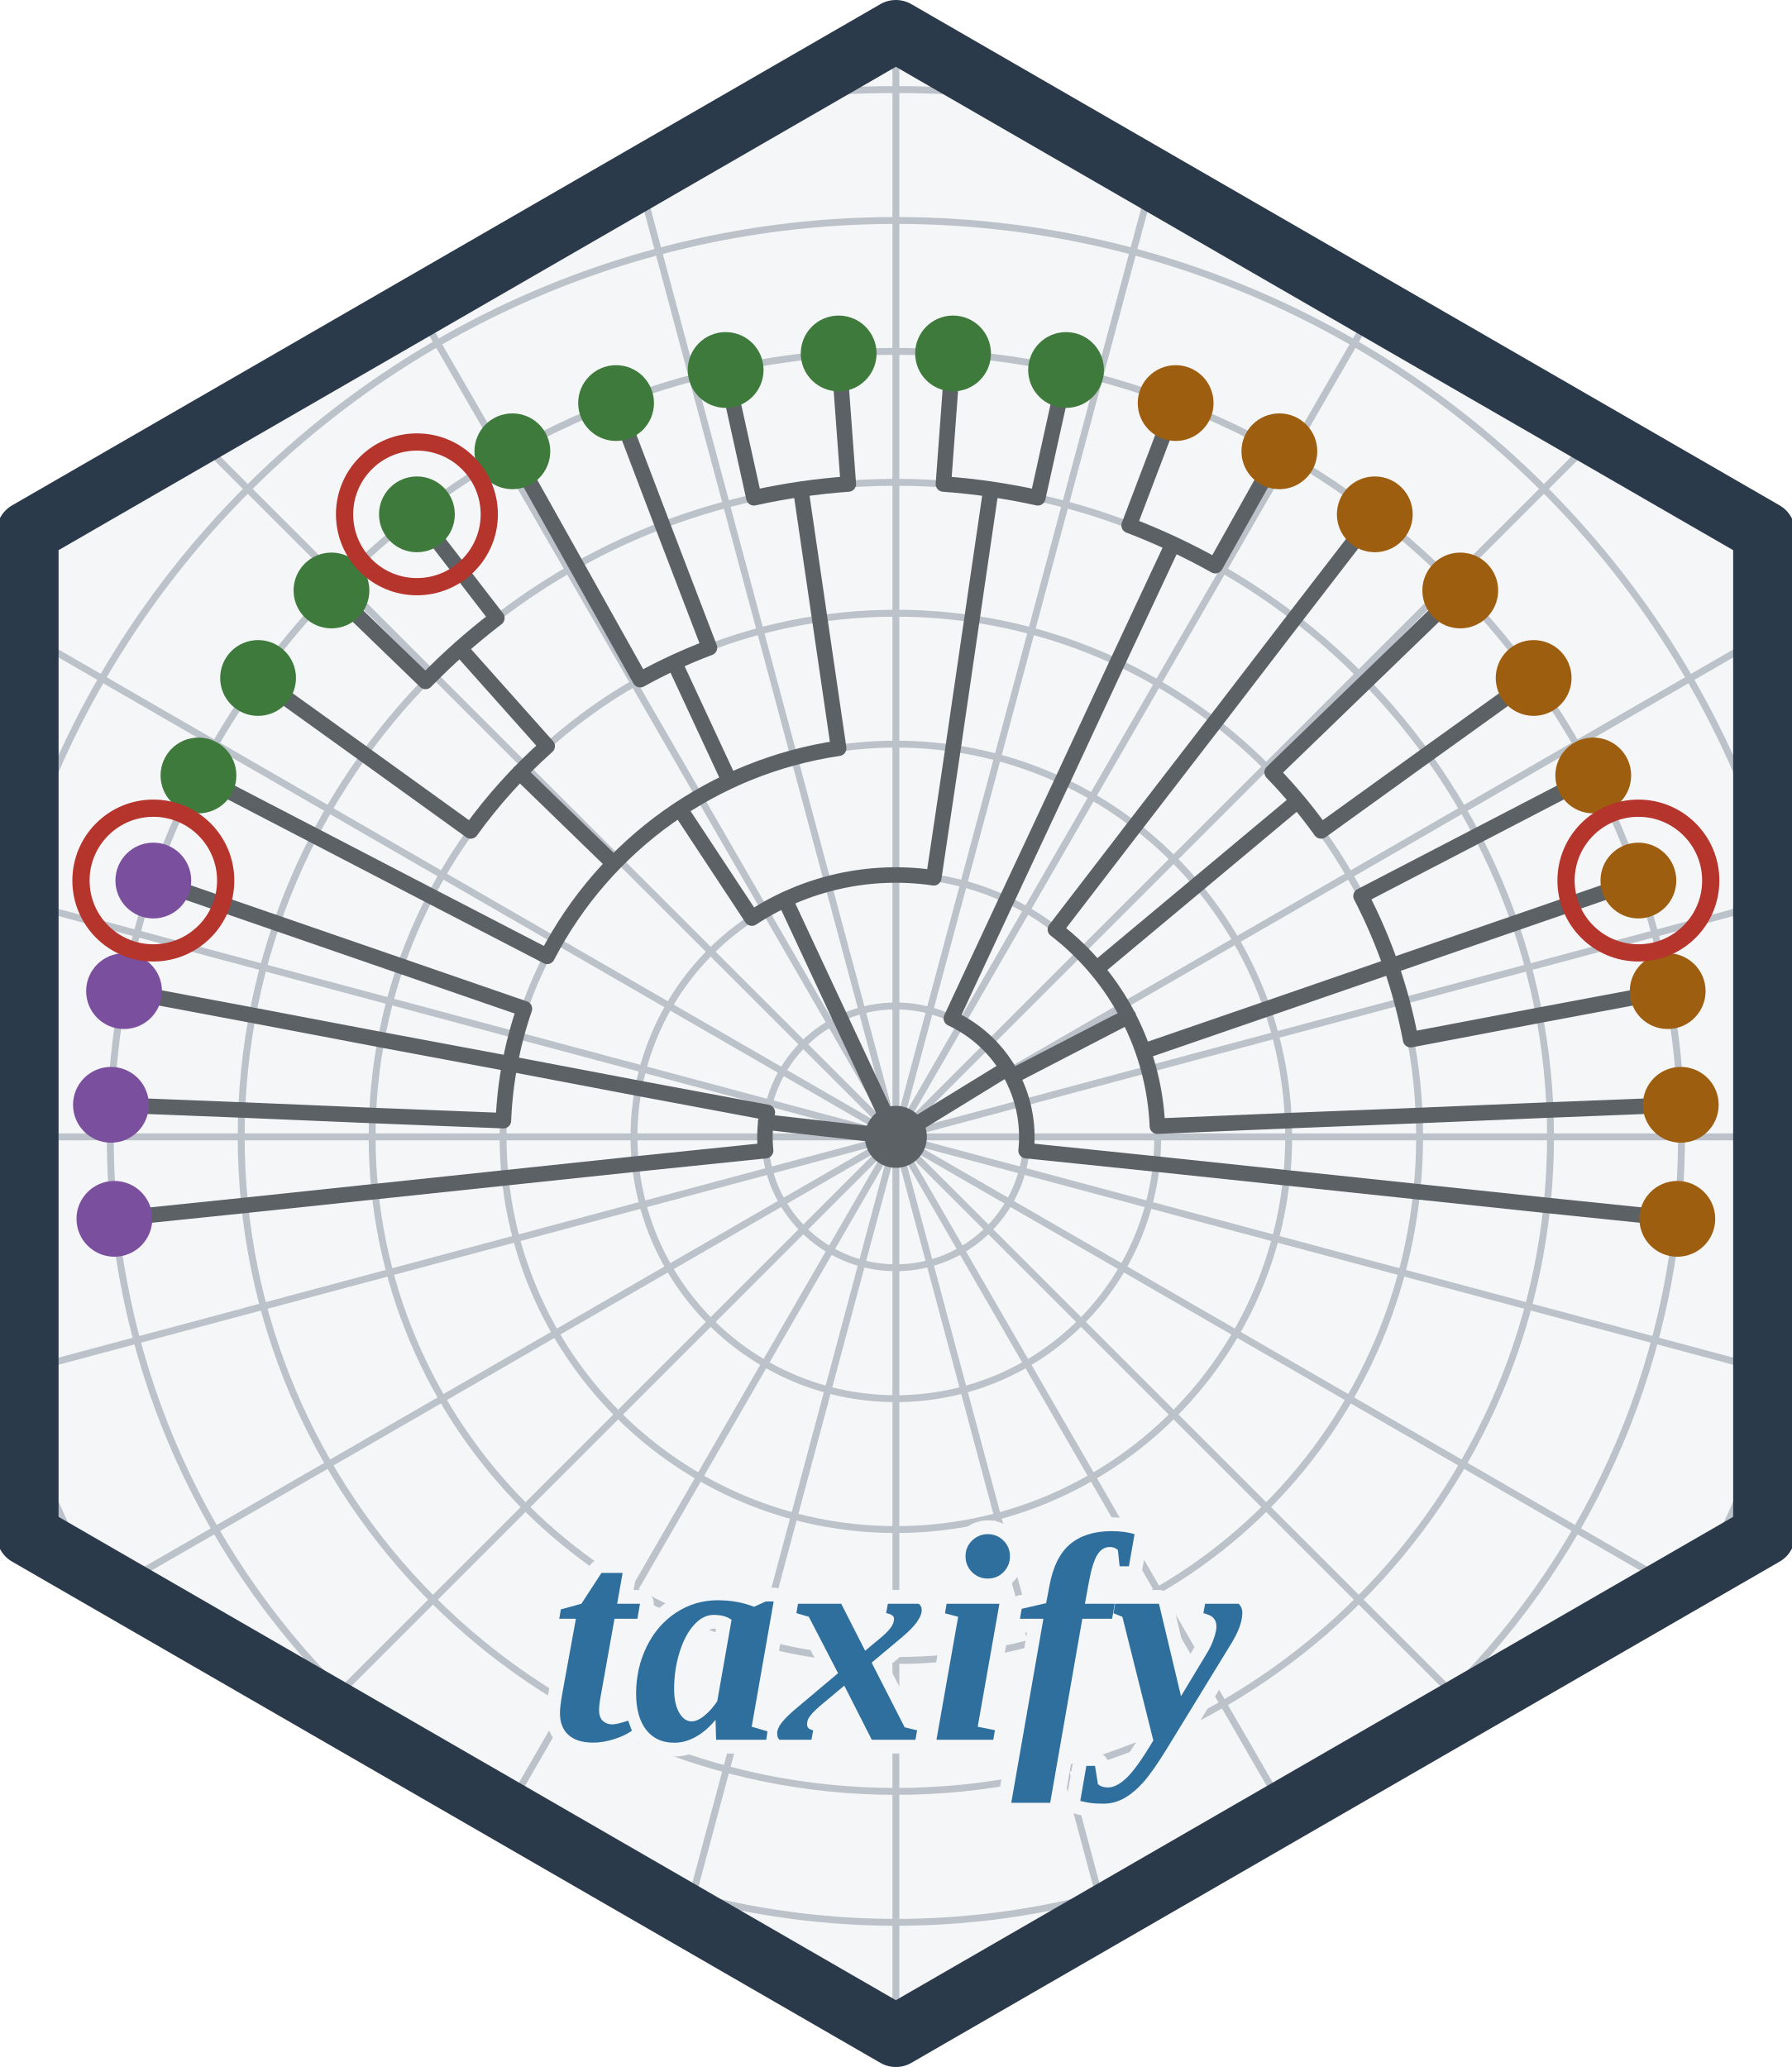
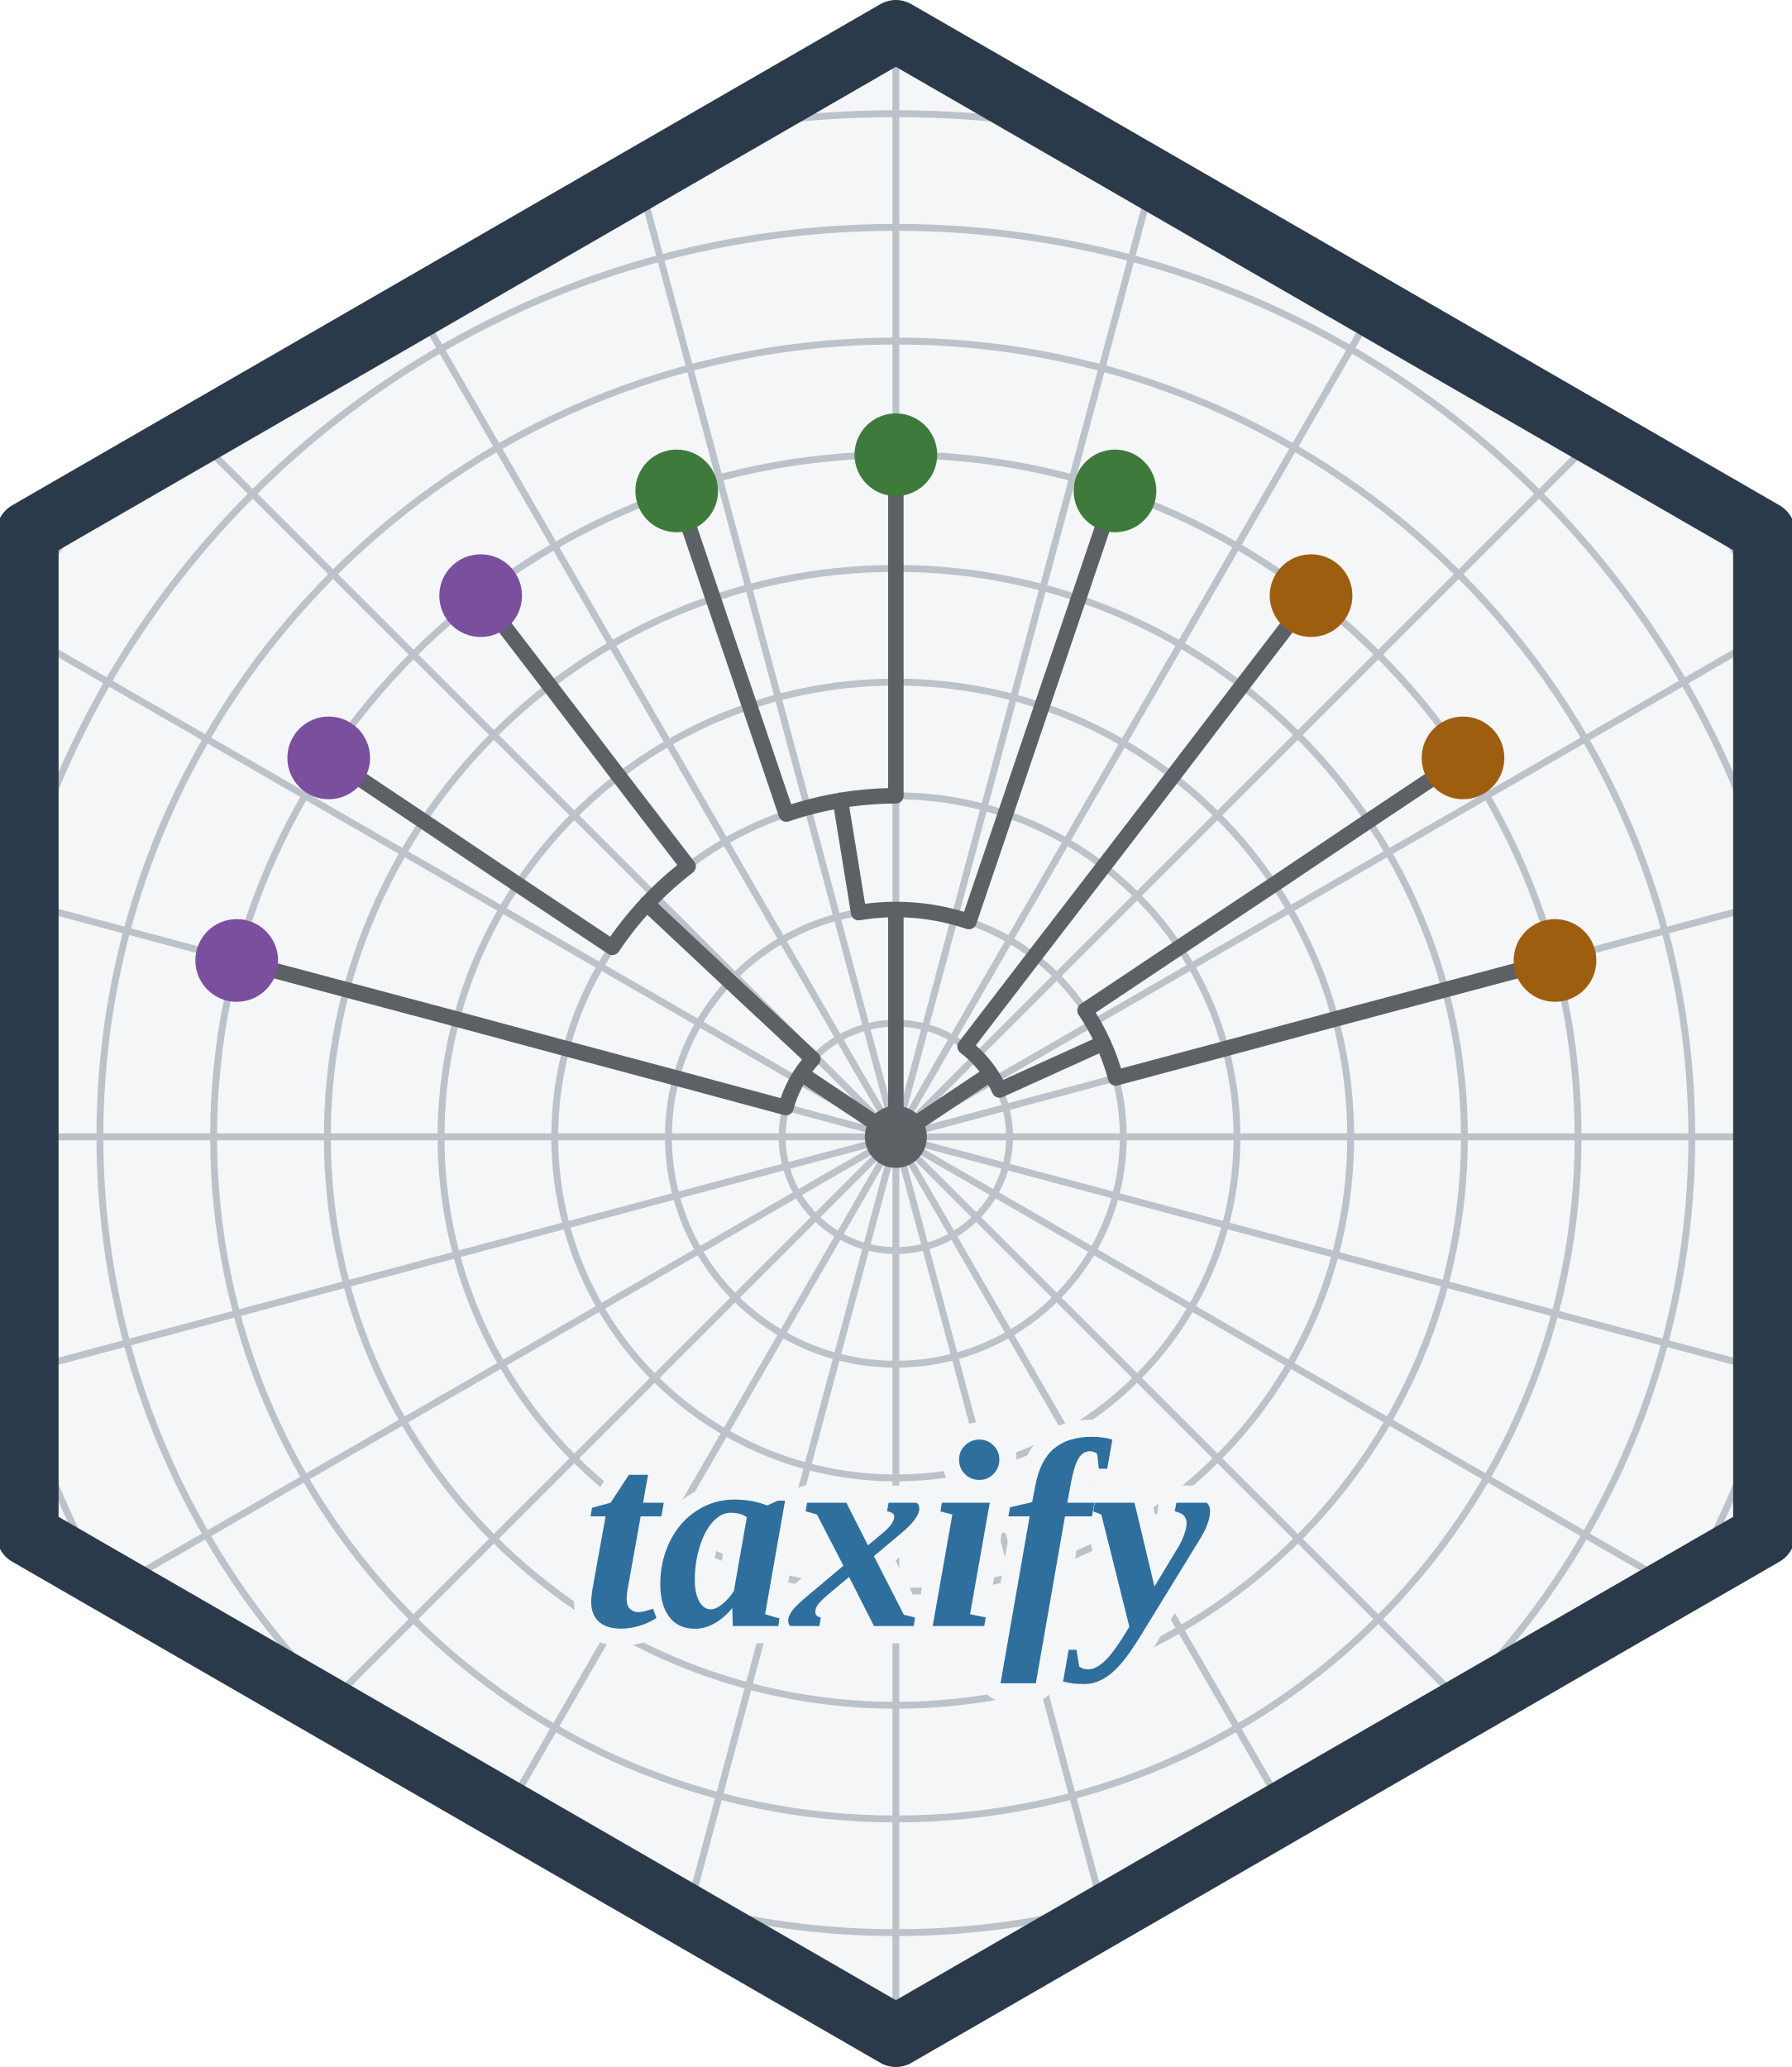
<svg xmlns="http://www.w3.org/2000/svg" viewBox="0 0 520 600" width="520" height="600" role="img" aria-label="taxify logo">
  <style>
.grat { fill: none; stroke: #BCC2C9; stroke-width: 2; }
.branch { fill: none; stroke: #5C6166; stroke-width: 4.5; stroke-linecap: round; }
- .ring { fill: none; stroke: #B5342B; stroke-width: 5; transform-box: fill-box; transform-origin: center;
-   animation: pulse 3s ease-in-out infinite; }
- @keyframes pulse { 0%, 100% { transform: scale(1); opacity: 1; } 50% { transform: scale(1.22); opacity: 0.45; } }
- .moving { transform-box: view-box; transform-origin: 260.0px 330.0px; animation: turn 6s linear infinite; }
- @keyframes turn { from { transform: rotate(0deg); } to { transform: rotate(-15deg); } }
.still { display: none; }
@media (prefers-reduced-motion: reduce) {
-   .moving { display: none; animation: none; }
-   .still { display: inline; }
-   .ring { animation: none; } }
+   .moving { display: none; }
+   .still { display: inline; } }
</style>
  <defs>
    <clipPath id="inner">
      <polygon points="260.0,12.0 10.6,156.0 10.6,444.0 260.0,588.0 509.4,444.0 509.4,156.0" />
    </clipPath>
  </defs>
  <polygon points="260.0,12.0 10.6,156.0 10.6,444.0 260.0,588.0 509.4,444.0 509.4,156.0" fill="#F5F6F8" />
  <g clip-path="url(#inner)">
-     <path class="grat" d="M222.0,330.0a38,38 0 1 0 76,0a38,38 0 1 0 -76,0M184.0,330.0a76,76 0 1 0 152,0a76,76 0 1 0 -152,0M146.0,330.0a114,114 0 1 0 228,0a114,114 0 1 0 -228,0M108.0,330.0a152,152 0 1 0 304,0a152,152 0 1 0 -304,0M70.0,330.0a190,190 0 1 0 380,0a190,190 0 1 0 -380,0M32.0,330.0a228,228 0 1 0 456,0a228,228 0 1 0 -456,0M-6.0,330.0a266,266 0 1 0 532,0a266,266 0 1 0 -532,0M-44.0,330.0a304,304 0 1 0 608,0a304,304 0 1 0 -608,0M-82.0,330.0a342,342 0 1 0 684,0a342,342 0 1 0 -684,0" />
-     <path class="grat moving" d="M260.0,330.0L780.0,330.0M260.0,330.0L762.3,195.4M260.0,330.0L710.3,70.0M260.0,330.0L627.7,-37.7M260.0,330.0L520.0,-120.3M260.0,330.0L394.6,-172.3M260.0,330.0L260.0,-190.0M260.0,330.0L125.4,-172.3M260.0,330.0L0.0,-120.3M260.0,330.0L-107.7,-37.7M260.0,330.0L-190.3,70.0M260.0,330.0L-242.3,195.4M260.0,330.0L-260.0,330.0M260.0,330.0L-242.3,464.6M260.0,330.0L-190.3,590.0M260.0,330.0L-107.7,697.7M260.0,330.0L-0.0,780.3M260.0,330.0L125.4,832.3M260.0,330.0L260.0,850.0M260.0,330.0L394.6,832.3M260.0,330.0L520.0,780.3M260.0,330.0L627.7,697.7M260.0,330.0L710.3,590.0M260.0,330.0L762.3,464.6" />
+     <path class="grat" d="M227.0,330.0a33,33 0 1 0 66,0a33,33 0 1 0 -66,0M194.0,330.0a66,66 0 1 0 132,0a66,66 0 1 0 -132,0M161.0,330.0a99,99 0 1 0 198,0a99,99 0 1 0 -198,0M128.0,330.0a132,132 0 1 0 264,0a132,132 0 1 0 -264,0M95.0,330.0a165,165 0 1 0 330,0a165,165 0 1 0 -330,0M62.0,330.0a198,198 0 1 0 396,0a198,198 0 1 0 -396,0M29.0,330.0a231,231 0 1 0 462,0a231,231 0 1 0 -462,0M-4.0,330.0a264,264 0 1 0 528,0a264,264 0 1 0 -528,0M-37.0,330.0a297,297 0 1 0 594,0a297,297 0 1 0 -594,0" />
+     <g class="grat moving">
+       <path d="M260.0,330.0L780.0,330.0M260.0,330.0L762.3,195.4M260.0,330.0L710.3,70.0M260.0,330.0L627.7,-37.7M260.0,330.0L520.0,-120.3M260.0,330.0L394.6,-172.3M260.0,330.0L260.0,-190.0M260.0,330.0L125.4,-172.3M260.0,330.0L0.0,-120.3M260.0,330.0L-107.7,-37.7M260.0,330.0L-190.3,70.0M260.0,330.0L-242.3,195.4M260.0,330.0L-260.0,330.0M260.0,330.0L-242.3,464.6M260.0,330.0L-190.3,590.0M260.0,330.0L-107.7,697.7M260.0,330.0L-0.0,780.3M260.0,330.0L125.4,832.3M260.0,330.0L260.0,850.0M260.0,330.0L394.6,832.3M260.0,330.0L520.0,780.3M260.0,330.0L627.7,697.7M260.0,330.0L710.3,590.0M260.0,330.0L762.3,464.6" />
+       <animateTransform attributeName="transform" type="rotate" from="0 260.0 330.0" to="-15 260.0 330.0" dur="6s" repeatCount="indefinite" />
+     </g>
    <path class="grat still" d="M260.0,330.0L780.0,330.0M260.0,330.0L762.3,195.4M260.0,330.0L710.3,70.0M260.0,330.0L627.7,-37.7M260.0,330.0L520.0,-120.3M260.0,330.0L394.6,-172.3M260.0,330.0L260.0,-190.0M260.0,330.0L125.4,-172.3M260.0,330.0L0.0,-120.3M260.0,330.0L-107.7,-37.7M260.0,330.0L-190.3,70.0M260.0,330.0L-242.3,195.4M260.0,330.0L-260.0,330.0M260.0,330.0L-242.3,464.6M260.0,330.0L-190.3,590.0M260.0,330.0L-107.7,697.7M260.0,330.0L-0.0,780.3M260.0,330.0L125.4,832.3M260.0,330.0L260.0,850.0M260.0,330.0L394.6,832.3M260.0,330.0L520.0,780.3M260.0,330.0L627.7,697.7M260.0,330.0L710.3,590.0M260.0,330.0L762.3,464.6" />
-     <path class="branch" d="M260.0,330.0L222.2,325.7M260.0,330.0L243.9,295.6M260.0,330.0L292.4,310.1M222.2,334.0L184.4,337.9M222.7,322.9L185.3,315.9M243.9,295.6L227.8,261.1M276.1,295.6L292.2,261.1M293.7,312.5L327.5,295.0M297.8,334.0L335.6,337.9M222.2,334.0A38,38 0 0 1 222.7,322.9M276.1,295.6A38,38 0 0 1 297.8,334.0M184.4,337.9L146.6,341.9M185.3,315.9L148.0,308.8M218.2,266.5L197.3,234.8M271.0,254.8L276.6,217.2M292.2,261.1L308.3,226.7M306.3,269.8L329.5,239.6M318.3,281.2L347.4,256.9M331.8,305.2L367.8,292.8M335.9,326.9L373.9,325.3M335.6,337.9L373.4,341.9M218.2,266.5A76,76 0 0 1 271.0,254.8M306.3,269.8A76,76 0 0 1 335.9,326.9M146.6,341.9L108.8,345.9M146.1,325.3L108.1,323.8M148.0,308.8L110.6,301.8M152.2,292.8L116.3,280.4M158.8,277.6L125.0,260.1M178.1,250.7L150.8,224.2M211.7,226.7L195.7,192.3M243.4,217.2L237.9,179.6M276.6,217.2L282.1,179.6M308.3,226.7L324.3,192.3M329.5,239.6L352.7,209.5M347.4,256.9L376.6,232.5M367.8,292.8L403.7,280.4M373.9,325.3L411.9,323.8M373.4,341.9L411.2,345.9M146.1,325.3A114,114 0 0 1 152.2,292.8M158.8,277.6A114,114 0 0 1 243.4,217.2M108.8,345.9L71.0,349.9M108.1,323.8L70.2,322.2M110.6,301.8L73.3,294.7M116.3,280.4L80.4,268.0M125.0,260.1L91.3,242.6M136.6,241.2L105.8,219.0M158.8,216.6L133.5,188.2M185.8,197.3L167.3,164.2M205.9,188.0L192.3,152.5M237.9,179.6L232.4,142.0M282.1,179.6L287.6,142.0M324.3,192.3L340.4,157.9M352.7,209.5L375.8,179.4M369.2,224.2L396.5,197.8M383.4,241.2L414.2,219.0M395.0,260.1L428.7,242.6M403.7,280.4L439.6,268.0M409.4,301.8L446.7,294.7M411.9,323.8L449.8,322.2M411.2,345.9L449.0,349.9M136.6,241.2A152,152 0 0 1 158.8,216.6M185.8,197.3A152,152 0 0 1 205.9,188.0M369.2,224.2A152,152 0 0 1 383.4,241.2M395.0,260.1A152,152 0 0 1 409.4,301.8M71.0,349.9L33.2,353.8M70.2,322.2L32.2,320.7M73.3,294.7L36.0,287.7M80.4,268.0L44.5,255.6M91.3,242.6L57.6,225.1M105.8,219.0L74.9,196.8M123.5,197.8L96.2,171.4M144.2,179.4L121.0,149.3M167.3,164.2L148.7,131.0M192.3,152.5L178.8,117.0M218.8,144.5L210.6,107.4M246.2,140.5L243.4,102.6M273.8,140.5L276.6,102.6M301.2,144.5L309.4,107.4M327.7,152.5L341.2,117.0M352.7,164.2L371.3,131.0M375.8,179.4L399.0,149.3M396.5,197.8L423.8,171.4M414.2,219.0L445.1,196.8M428.7,242.6L462.4,225.1M439.6,268.0L475.5,255.6M446.7,294.7L484.0,287.7M449.8,322.2L487.8,320.7M449.0,349.9L486.8,353.8M123.5,197.8A190,190 0 0 1 144.2,179.4M218.8,144.5A190,190 0 0 1 246.2,140.5M273.8,140.5A190,190 0 0 1 301.2,144.5M327.7,152.5A190,190 0 0 1 352.7,164.2" />
+     <path class="branch" d="M260.0,330.0L232.6,311.7M260.0,330.0L260.0,297.0M260.0,330.0L287.4,311.7M228.1,321.5L196.2,312.9M235.9,307.4L211.8,284.9M260.0,297.0L260.0,264.0M280.1,303.8L300.2,277.6M290.1,316.4L320.1,302.8M228.1,321.5A33,33 0 0 1 235.9,307.4M280.1,303.8A33,33 0 0 1 290.1,316.4M196.2,312.9L164.4,304.4M211.8,284.9L187.7,262.3M249.2,264.9L243.9,232.3M281.2,267.5L291.8,236.3M300.2,277.6L320.3,251.5M314.9,293.3L342.3,275.0M323.8,312.9L355.6,304.4M249.2,264.9A66,66 0 0 1 281.2,267.5M314.9,293.3A66,66 0 0 1 323.8,312.9M164.4,304.4L132.5,295.8M177.7,275.0L150.2,256.7M199.7,251.5L179.6,225.3M228.2,236.3L217.6,205.0M260.0,231.0L260.0,198.0M291.8,236.3L302.4,205.0M320.3,251.5L340.4,225.3M342.3,275.0L369.8,256.7M355.6,304.4L387.5,295.8M177.7,275.0A99,99 0 0 1 199.7,251.5M228.2,236.3A99,99 0 0 1 260.0,231.0M132.5,295.8L100.6,287.3M150.2,256.7L122.8,238.3M179.6,225.3L159.6,199.1M217.6,205.0L207.0,173.8M260.0,198.0L260.0,165.0M302.4,205.0L313.0,173.8M340.4,225.3L360.4,199.1M369.8,256.7L397.2,238.3M387.5,295.8L419.4,287.3M100.6,287.3L68.7,278.8M122.8,238.3L95.4,220.0M159.6,199.1L139.5,172.9M207.0,173.8L196.4,142.5M260.0,165.0L260.0,132.0M313.0,173.8L323.6,142.5M360.4,199.1L380.5,172.9M397.2,238.3L424.6,220.0M419.4,287.3L451.3,278.8" />
    <circle cx="260.0" cy="330.0" r="9" fill="#5C6166" />
-     <circle cx="33.2" cy="353.8" r="11" fill="#7A4F9E" />
-     <circle cx="32.2" cy="320.7" r="11" fill="#7A4F9E" />
-     <circle cx="36.0" cy="287.7" r="11" fill="#7A4F9E" />
-     <circle cx="44.5" cy="255.6" r="11" fill="#7A4F9E" />
-     <circle cx="57.6" cy="225.1" r="11" fill="#3F7A3D" />
-     <circle cx="74.9" cy="196.8" r="11" fill="#3F7A3D" />
-     <circle cx="96.2" cy="171.4" r="11" fill="#3F7A3D" />
-     <circle cx="121.0" cy="149.3" r="11" fill="#3F7A3D" />
-     <circle cx="148.7" cy="131.0" r="11" fill="#3F7A3D" />
-     <circle cx="178.8" cy="117.0" r="11" fill="#3F7A3D" />
-     <circle cx="210.6" cy="107.4" r="11" fill="#3F7A3D" />
-     <circle cx="243.4" cy="102.6" r="11" fill="#3F7A3D" />
-     <circle cx="276.6" cy="102.6" r="11" fill="#3F7A3D" />
-     <circle cx="309.4" cy="107.4" r="11" fill="#3F7A3D" />
-     <circle cx="341.2" cy="117.0" r="11" fill="#9E5E0F" />
-     <circle cx="371.3" cy="131.0" r="11" fill="#9E5E0F" />
-     <circle cx="399.0" cy="149.3" r="11" fill="#9E5E0F" />
-     <circle cx="423.8" cy="171.4" r="11" fill="#9E5E0F" />
-     <circle cx="445.1" cy="196.8" r="11" fill="#9E5E0F" />
-     <circle cx="462.4" cy="225.1" r="11" fill="#9E5E0F" />
-     <circle cx="475.5" cy="255.6" r="11" fill="#9E5E0F" />
-     <circle cx="484.0" cy="287.7" r="11" fill="#9E5E0F" />
-     <circle cx="487.8" cy="320.7" r="11" fill="#9E5E0F" />
-     <circle cx="486.8" cy="353.8" r="11" fill="#9E5E0F" />
-     <circle class="ring" cx="44.5" cy="255.6" r="21" style="animation-delay:-0.9s" />
-     <circle class="ring" cx="121.0" cy="149.3" r="21" style="animation-delay:-1.8s" />
-     <circle class="ring" cx="475.5" cy="255.6" r="21" style="animation-delay:-2.7s" />
-     <text x="260.0" y="505" text-anchor="middle" font-family="Georgia, 'Times New Roman', serif" font-style="italic" font-weight="bold" font-size="86" fill="#2E6F9E" stroke="#F5F6F8" stroke-width="8" stroke-linejoin="round" paint-order="stroke">taxify</text>
+     <g class="moving">
+       <circle cx="68.7" cy="278.8" r="12" fill="#7A4F9E">
+         <animate attributeName="r" values="12;14.4;12" dur="3s" begin="-1.85s" repeatCount="indefinite" calcMode="spline" keyTimes="0;0.5;1" keySplines="0.45 0 0.55 1;0.45 0 0.55 1" />
+       </circle>
+       <circle cx="95.4" cy="220.0" r="12" fill="#7A4F9E">
+         <animate attributeName="r" values="12;14.4;12" dur="3s" begin="-0.71s" repeatCount="indefinite" calcMode="spline" keyTimes="0;0.5;1" keySplines="0.45 0 0.55 1;0.45 0 0.55 1" />
+       </circle>
+       <circle cx="139.5" cy="172.9" r="12" fill="#7A4F9E">
+         <animate attributeName="r" values="12;14.4;12" dur="3s" begin="-2.56s" repeatCount="indefinite" calcMode="spline" keyTimes="0;0.5;1" keySplines="0.45 0 0.55 1;0.45 0 0.55 1" />
+       </circle>
+       <circle cx="196.4" cy="142.5" r="12" fill="#3F7A3D">
+         <animate attributeName="r" values="12;14.4;12" dur="3s" begin="-1.42s" repeatCount="indefinite" calcMode="spline" keyTimes="0;0.5;1" keySplines="0.45 0 0.55 1;0.45 0 0.55 1" />
+       </circle>
+       <circle cx="260.0" cy="132.0" r="12" fill="#3F7A3D">
+         <animate attributeName="r" values="12;14.4;12" dur="3s" begin="-0.27s" repeatCount="indefinite" calcMode="spline" keyTimes="0;0.5;1" keySplines="0.45 0 0.55 1;0.45 0 0.55 1" />
+       </circle>
+       <circle cx="323.6" cy="142.5" r="12" fill="#3F7A3D">
+         <animate attributeName="r" values="12;14.4;12" dur="3s" begin="-2.12s" repeatCount="indefinite" calcMode="spline" keyTimes="0;0.5;1" keySplines="0.45 0 0.55 1;0.45 0 0.55 1" />
+       </circle>
+       <circle cx="380.5" cy="172.9" r="12" fill="#9E5E0F">
+         <animate attributeName="r" values="12;14.4;12" dur="3s" begin="-0.98s" repeatCount="indefinite" calcMode="spline" keyTimes="0;0.5;1" keySplines="0.45 0 0.55 1;0.45 0 0.55 1" />
+       </circle>
+       <circle cx="424.6" cy="220.0" r="12" fill="#9E5E0F">
+         <animate attributeName="r" values="12;14.4;12" dur="3s" begin="-2.83s" repeatCount="indefinite" calcMode="spline" keyTimes="0;0.5;1" keySplines="0.45 0 0.55 1;0.45 0 0.55 1" />
+       </circle>
+       <circle cx="451.3" cy="278.8" r="12" fill="#9E5E0F">
+         <animate attributeName="r" values="12;14.4;12" dur="3s" begin="-1.69s" repeatCount="indefinite" calcMode="spline" keyTimes="0;0.5;1" keySplines="0.45 0 0.55 1;0.45 0 0.55 1" />
+       </circle>
+     </g>
+     <g class="still">
+       <circle cx="68.7" cy="278.8" r="12" fill="#7A4F9E" />
+       <circle cx="95.4" cy="220.0" r="12" fill="#7A4F9E" />
+       <circle cx="139.5" cy="172.9" r="12" fill="#7A4F9E" />
+       <circle cx="196.4" cy="142.5" r="12" fill="#3F7A3D" />
+       <circle cx="260.0" cy="132.0" r="12" fill="#3F7A3D" />
+       <circle cx="323.6" cy="142.5" r="12" fill="#3F7A3D" />
+       <circle cx="380.5" cy="172.9" r="12" fill="#9E5E0F" />
+       <circle cx="424.6" cy="220.0" r="12" fill="#9E5E0F" />
+       <circle cx="451.3" cy="278.8" r="12" fill="#9E5E0F" />
+     </g>
+     <text x="260.0" y="472" text-anchor="middle" font-family="Georgia, 'Times New Roman', serif" font-style="italic" font-weight="bold" font-size="78" fill="#2E6F9E" stroke="#F5F6F8" stroke-width="10" stroke-linejoin="round" paint-order="stroke">taxify</text>
  </g>
  <polygon points="260.0,9.0 8.0,154.5 8.0,445.5 260.0,591.0 512.0,445.5 512.0,154.5" fill="none" stroke="#2B3A4A" stroke-width="18" stroke-linejoin="round" />
</svg>
